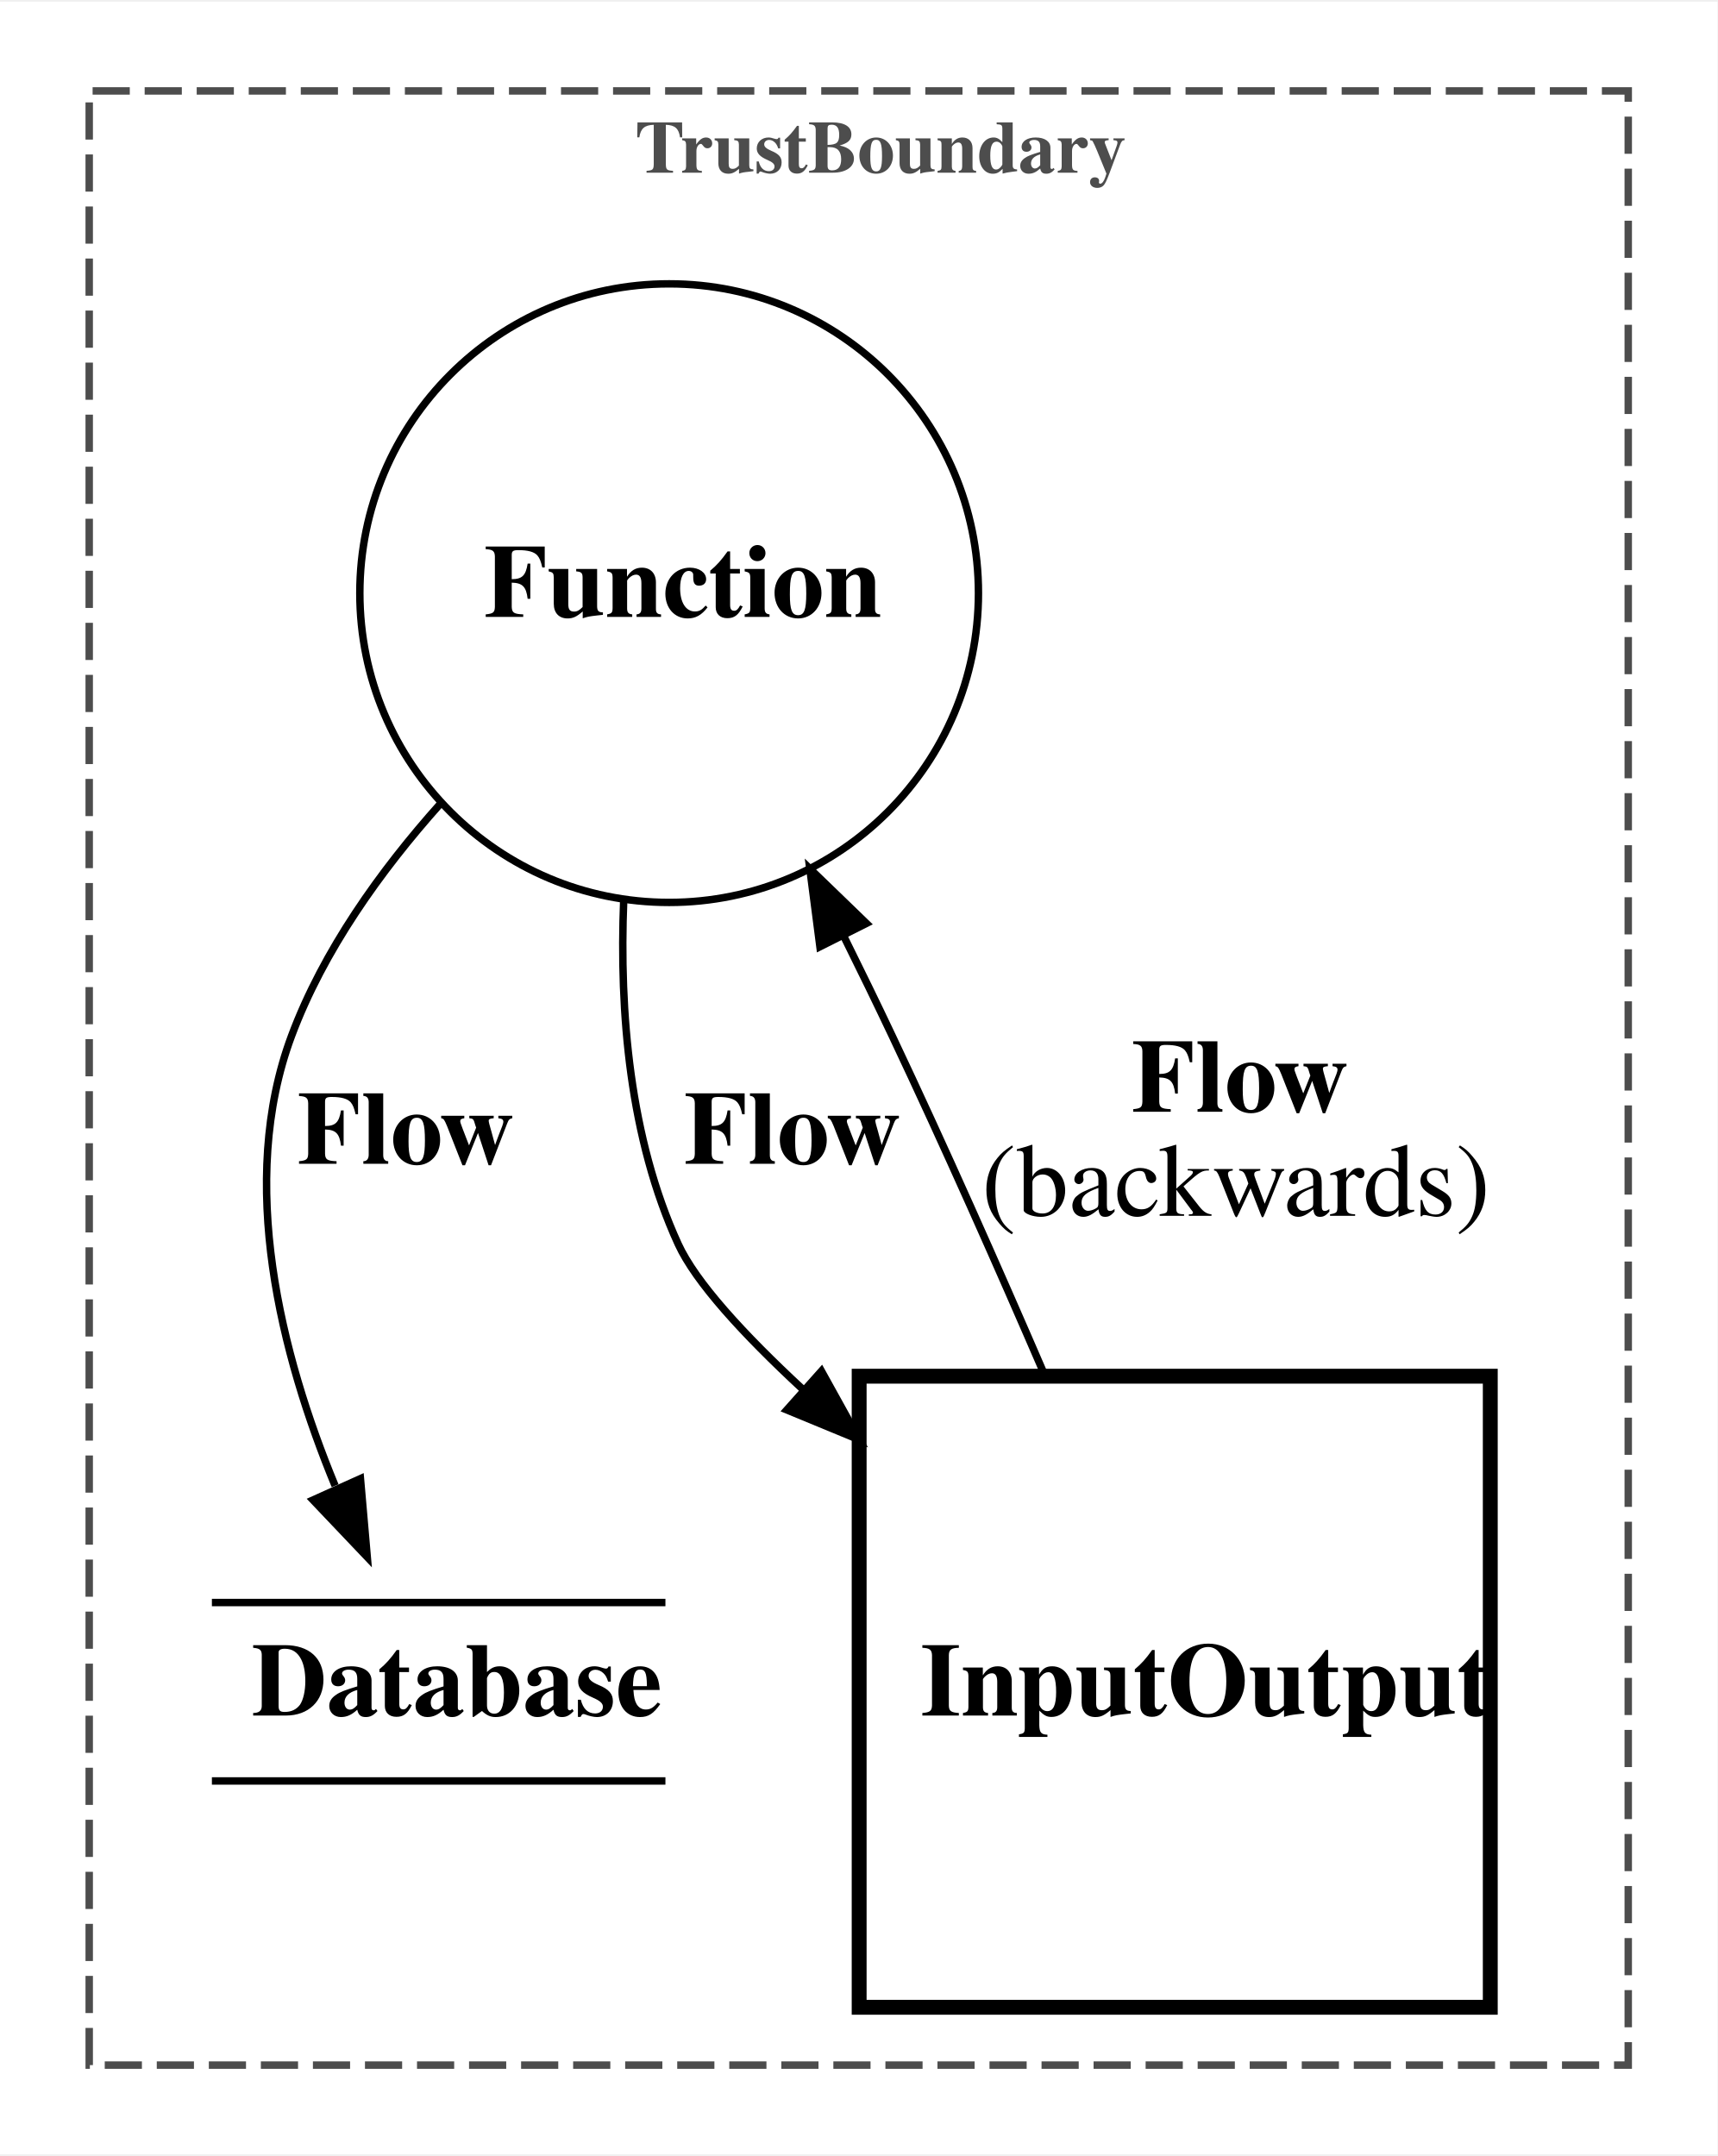
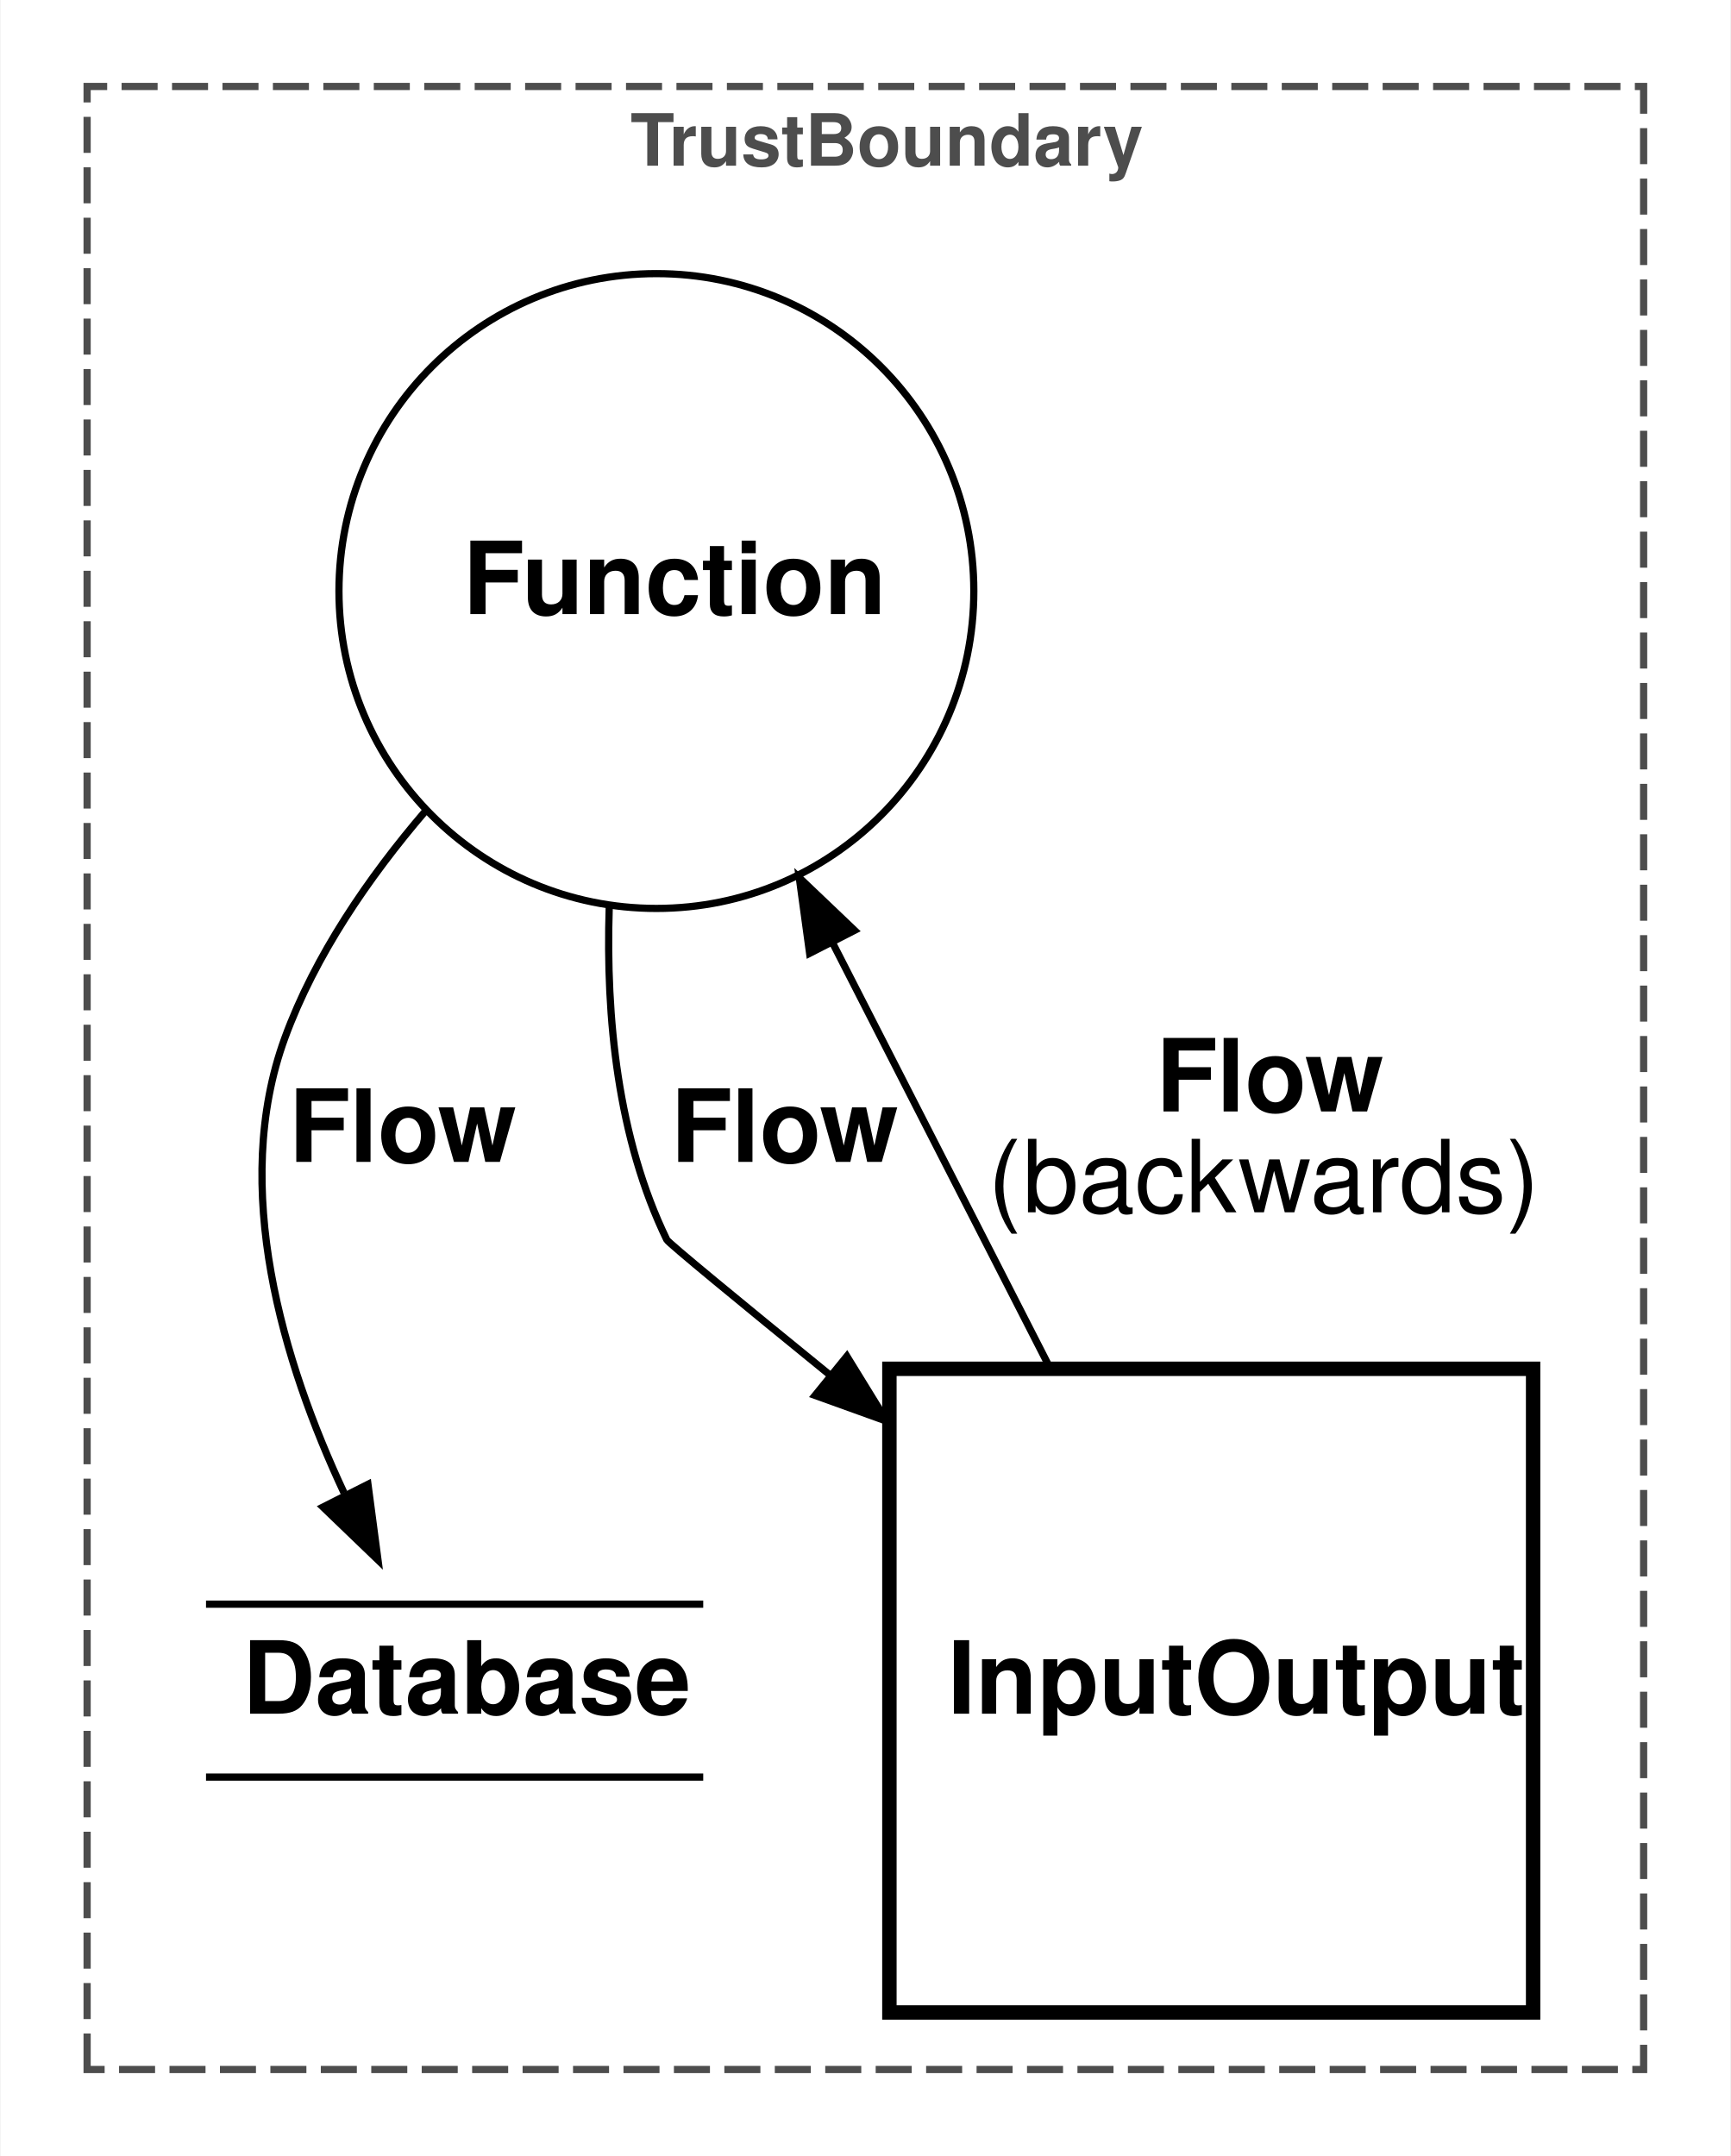
- <svg xmlns="http://www.w3.org/2000/svg" width="231pt" height="290pt" viewBox="0.00 0.00 231.00 289.54">
-   <g id="graph0" class="graph" transform="scale(1 1) rotate(0) translate(4 285.544)">
-     <polygon fill="white" stroke="none" points="-4,4 -4,-285.544 227,-285.544 227,4 -4,4" />
+ <svg xmlns="http://www.w3.org/2000/svg" width="240pt" height="299pt" viewBox="0.00 0.00 240.00 299.22">
+   <g id="graph0" class="graph" transform="scale(1 1) rotate(0) translate(4 295.216)">
+     <polygon fill="white" stroke="none" points="-4,4 -4,-295.216 236,-295.216 236,4 -4,4" />
    <g id="clust1" class="cluster">
-       <polygon fill="none" stroke="#4d4d4d" stroke-dasharray="5,2" points="8,-8 8,-273.544 215,-273.544 215,-8 8,-8" />
-       <text text-anchor="start" x="81.4" y="-262.544" font-family="Times,serif" font-weight="bold" font-size="10.00" fill="#4d4d4d">TrustBoundary</text>
+       <polygon fill="none" stroke="#4d4d4d" stroke-dasharray="5,2" points="8,-8 8,-283.216 224,-283.216 224,-8 8,-8" />
+       <text text-anchor="start" x="83.39" y="-272.216" font-family="Helvetica,sans-Serif" font-weight="bold" font-size="10.00" fill="#4d4d4d">TrustBoundary</text>
    </g>
    <g id="node1" class="node">
-       <ellipse fill="none" stroke="black" cx="86" cy="-205.993" rx="41.602" ry="41.602" />
-       <text text-anchor="start" x="61.11" y="-202.793" font-family="Times,serif" font-weight="bold" font-size="14.00">Function</text>
+       <ellipse fill="none" stroke="black" cx="87" cy="-213.191" rx="44.051" ry="44.051" />
+       <text text-anchor="start" x="60.152" y="-209.991" font-family="Helvetica,sans-Serif" font-weight="bold" font-size="14.00">Function</text>
    </g>
    <g id="node2" class="node">
-       <text text-anchor="start" x="29.848" y="-55.021" font-family="Times,serif" font-weight="bold" font-size="14.00">Database</text>
-       <polyline fill="none" stroke="black" points="24.5,-46.221 85.5,-46.221 " />
-       <polyline fill="none" stroke="black" points="85.5,-70.221 24.5,-70.221 " />
+       <text text-anchor="start" x="29.535" y="-57.383" font-family="Helvetica,sans-Serif" font-weight="bold" font-size="14.00">Database</text>
+       <polyline fill="none" stroke="black" points="24.5,-48.583 93.5,-48.583 " />
+       <polyline fill="none" stroke="black" points="93.5,-72.582 24.5,-72.582 " />
    </g>
    <g id="edge3" class="edge">
-       <path fill="none" stroke="black" d="M55.24,-177.674C47.151,-168.628 39.496,-157.913 35.214,-146.441 27.861,-126.742 33.824,-103.477 41.072,-85.931" />
-       <polygon fill="black" stroke="black" points="44.481,-86.887 45.398,-76.332 38.099,-84.011 44.481,-86.887" />
-       <text text-anchor="start" x="36" y="-129.241" font-family="Times,serif" font-weight="bold" font-size="14.00">Flow</text>
+       <path fill="none" stroke="black" d="M54.948,-182.65C47.038,-173.42 39.635,-162.627 35.441,-151.165 27.842,-130.395 35.207,-106.086 43.652,-88.036" />
+       <polygon fill="black" stroke="black" points="46.976,-89.217 48.366,-78.714 40.73,-86.058 46.976,-89.217" />
+       <text text-anchor="start" x="36" y="-133.965" font-family="Helvetica,sans-Serif" font-weight="bold" font-size="14.00">Flow</text>
    </g>
    <g id="node3" class="node">
-       <polygon fill="none" stroke="black" stroke-width="2" points="196.443,-100.663 111.557,-100.663 111.557,-15.778 196.443,-15.778 196.443,-100.663" />
-       <text text-anchor="start" x="119.779" y="-55.021" font-family="Times,serif" font-weight="bold" font-size="14.00">InputOutput</text>
+       <polygon fill="none" stroke="black" stroke-width="2" points="208.665,-105.248 119.335,-105.248 119.335,-15.917 208.665,-15.917 208.665,-105.248" />
+       <text text-anchor="start" x="127.417" y="-57.383" font-family="Helvetica,sans-Serif" font-weight="bold" font-size="14.00">InputOutput</text>
    </g>
    <g id="edge1" class="edge">
-       <path fill="none" stroke="black" d="M79.89,-164.715C79.282,-149.598 80.703,-132.649 87.214,-118.441 89.562,-113.318 95.967,-106.325 103.934,-98.939" />
-       <polygon fill="black" stroke="black" points="106.483,-101.355 111.618,-92.088 101.825,-96.131 106.483,-101.355" />
-       <text text-anchor="start" x="88" y="-129.241" font-family="Times,serif" font-weight="bold" font-size="14.00">Flow</text>
+       <path fill="none" stroke="black" d="M80.453,-169.252C79.967,-154.033 81.628,-137.212 88.441,-123.165 88.653,-122.728 98.455,-114.664 110.932,-104.508" />
+       <polygon fill="black" stroke="black" points="113.432,-106.987 118.985,-97.964 109.017,-101.554 113.432,-106.987" />
+       <text text-anchor="start" x="89" y="-133.965" font-family="Helvetica,sans-Serif" font-weight="bold" font-size="14.00">Flow</text>
    </g>
    <g id="edge2" class="edge">
-       <path fill="none" stroke="black" d="M109.514,-159.792C111.744,-155.3 113.94,-150.793 116,-146.441 122.997,-131.662 130.266,-115.27 136.549,-100.722" />
-       <polygon fill="black" stroke="black" points="106.281,-158.43 104.921,-168.937 112.537,-161.572 106.281,-158.43" />
-       <text text-anchor="start" x="148.2" y="-136.241" font-family="Times,serif" font-weight="bold" font-size="14.00">Flow</text>
-       <text text-anchor="start" x="128" y="-122.241" font-family="Times,serif" font-size="14.00">(backwards)</text>
+       <path fill="none" stroke="black" d="M111.458,-164.351C121.139,-145.416 132.192,-123.797 141.655,-105.288" />
+       <polygon fill="black" stroke="black" points="108.265,-162.908 106.829,-173.405 114.498,-166.095 108.265,-162.908" />
+       <text text-anchor="start" x="156.341" y="-140.965" font-family="Helvetica,sans-Serif" font-weight="bold" font-size="14.00">Flow</text>
+       <text text-anchor="start" x="133" y="-126.965" font-family="Helvetica,sans-Serif" font-size="14.00">(backwards)</text>
    </g>
  </g>
</svg>
